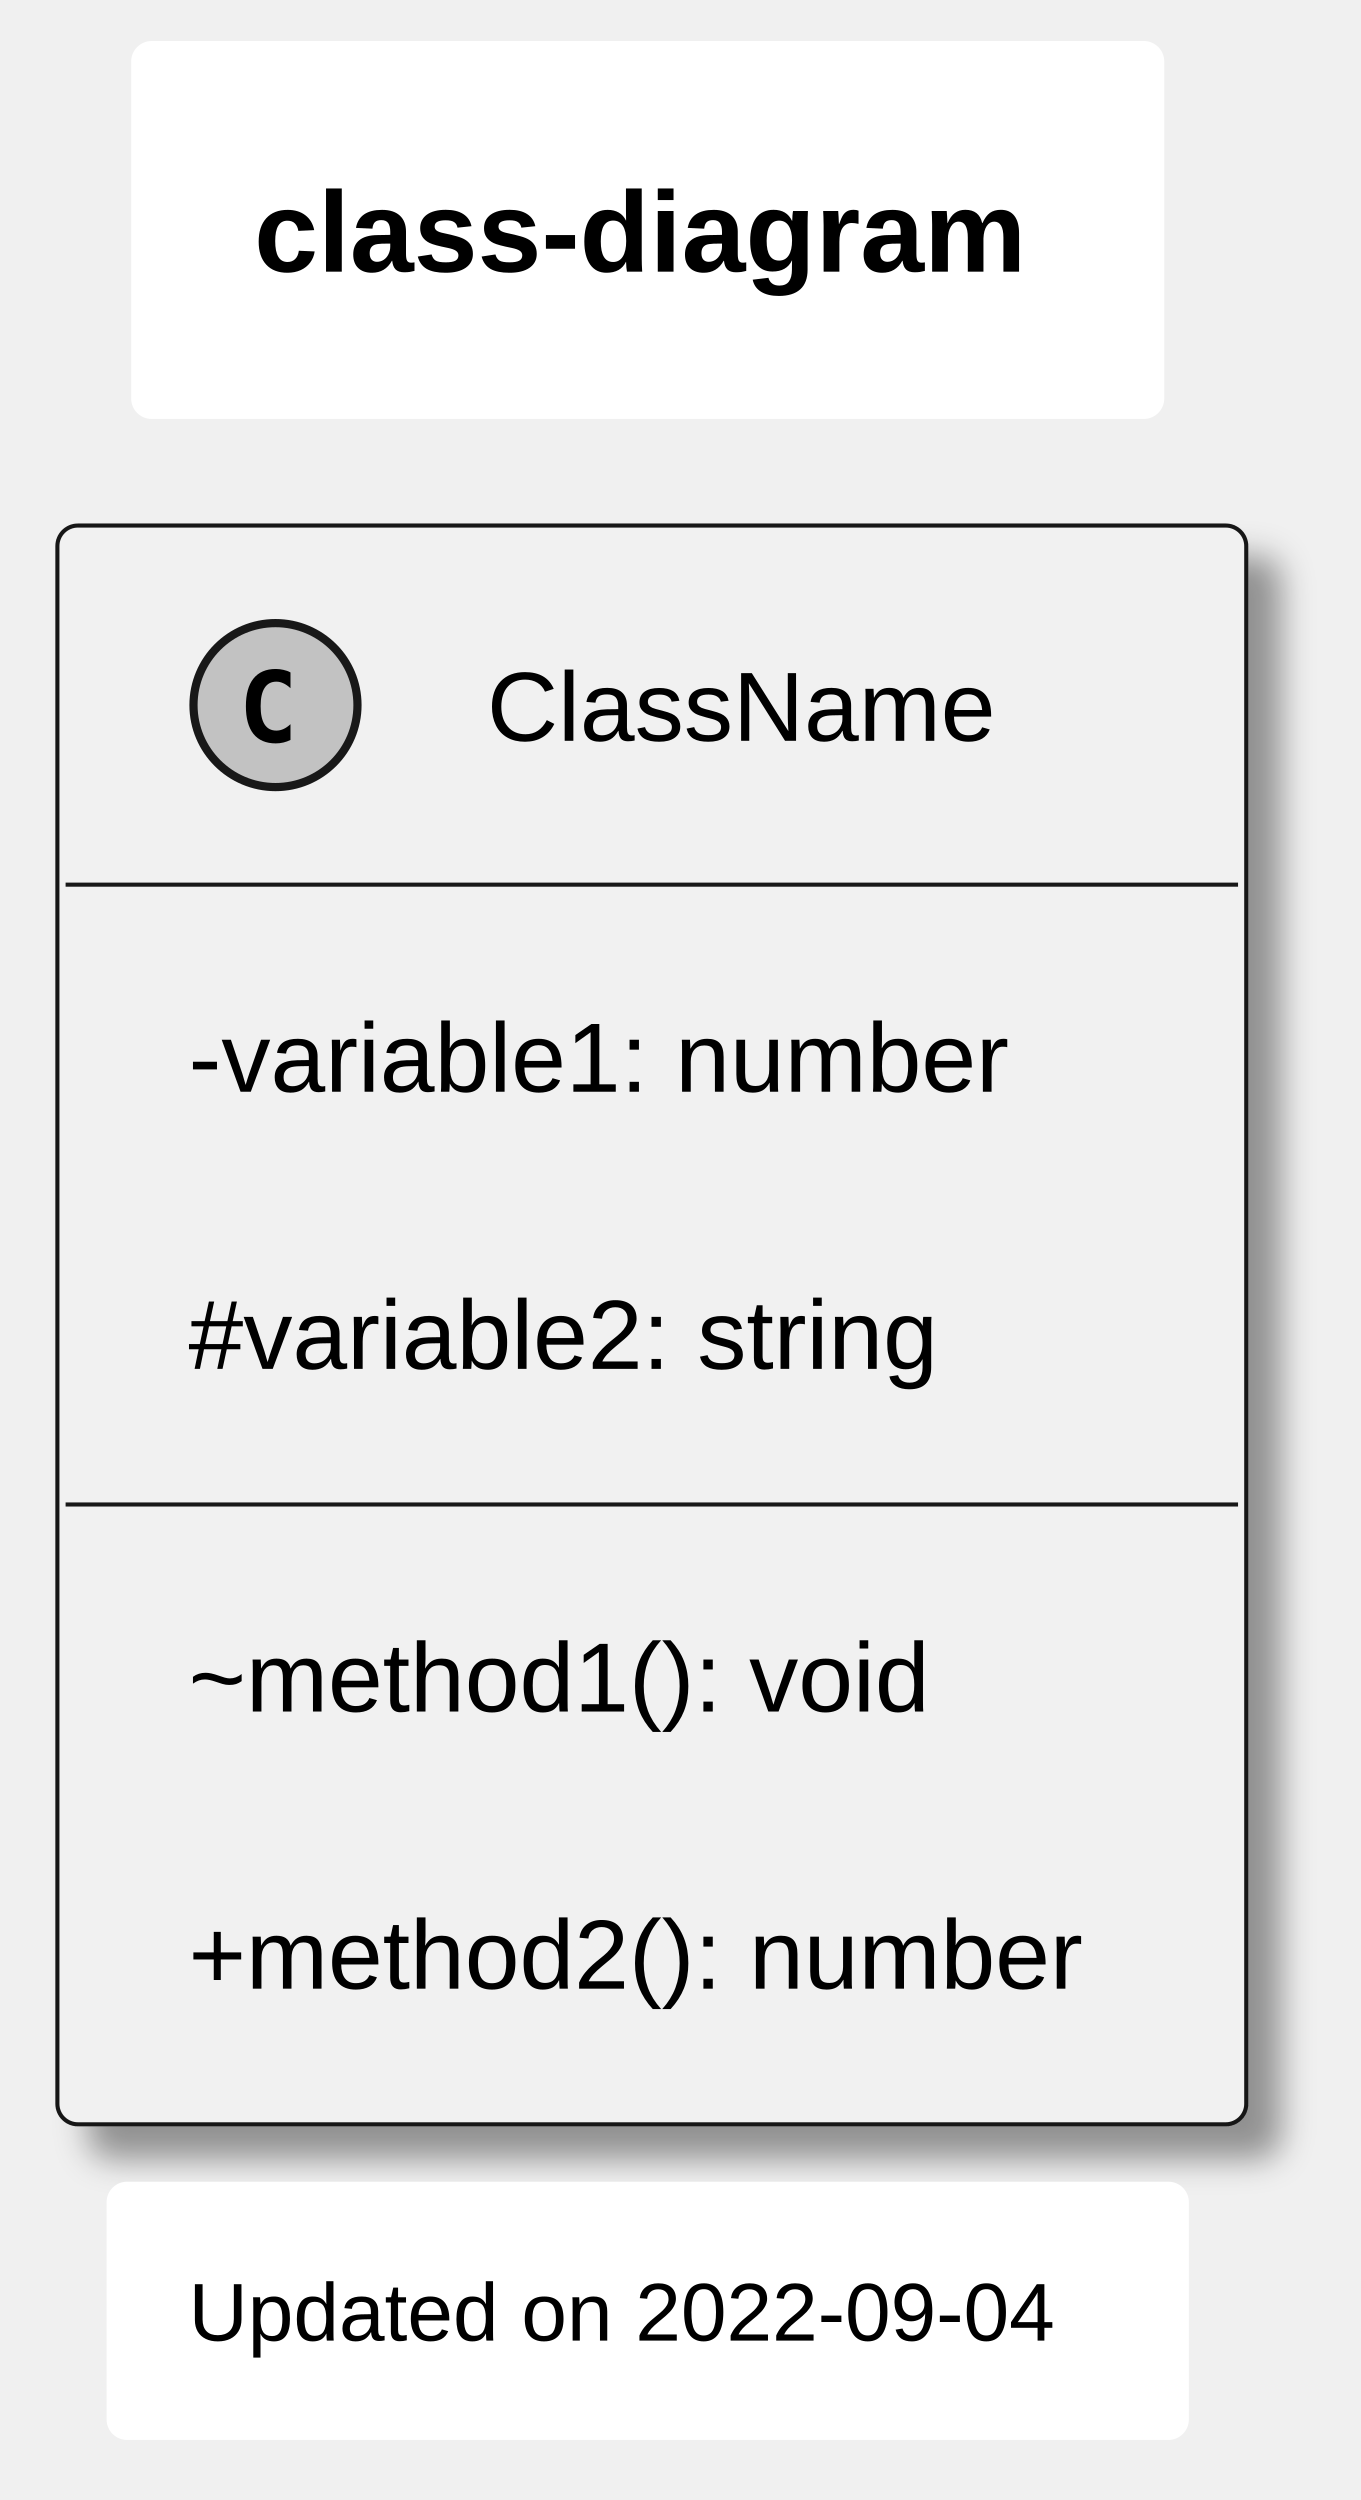
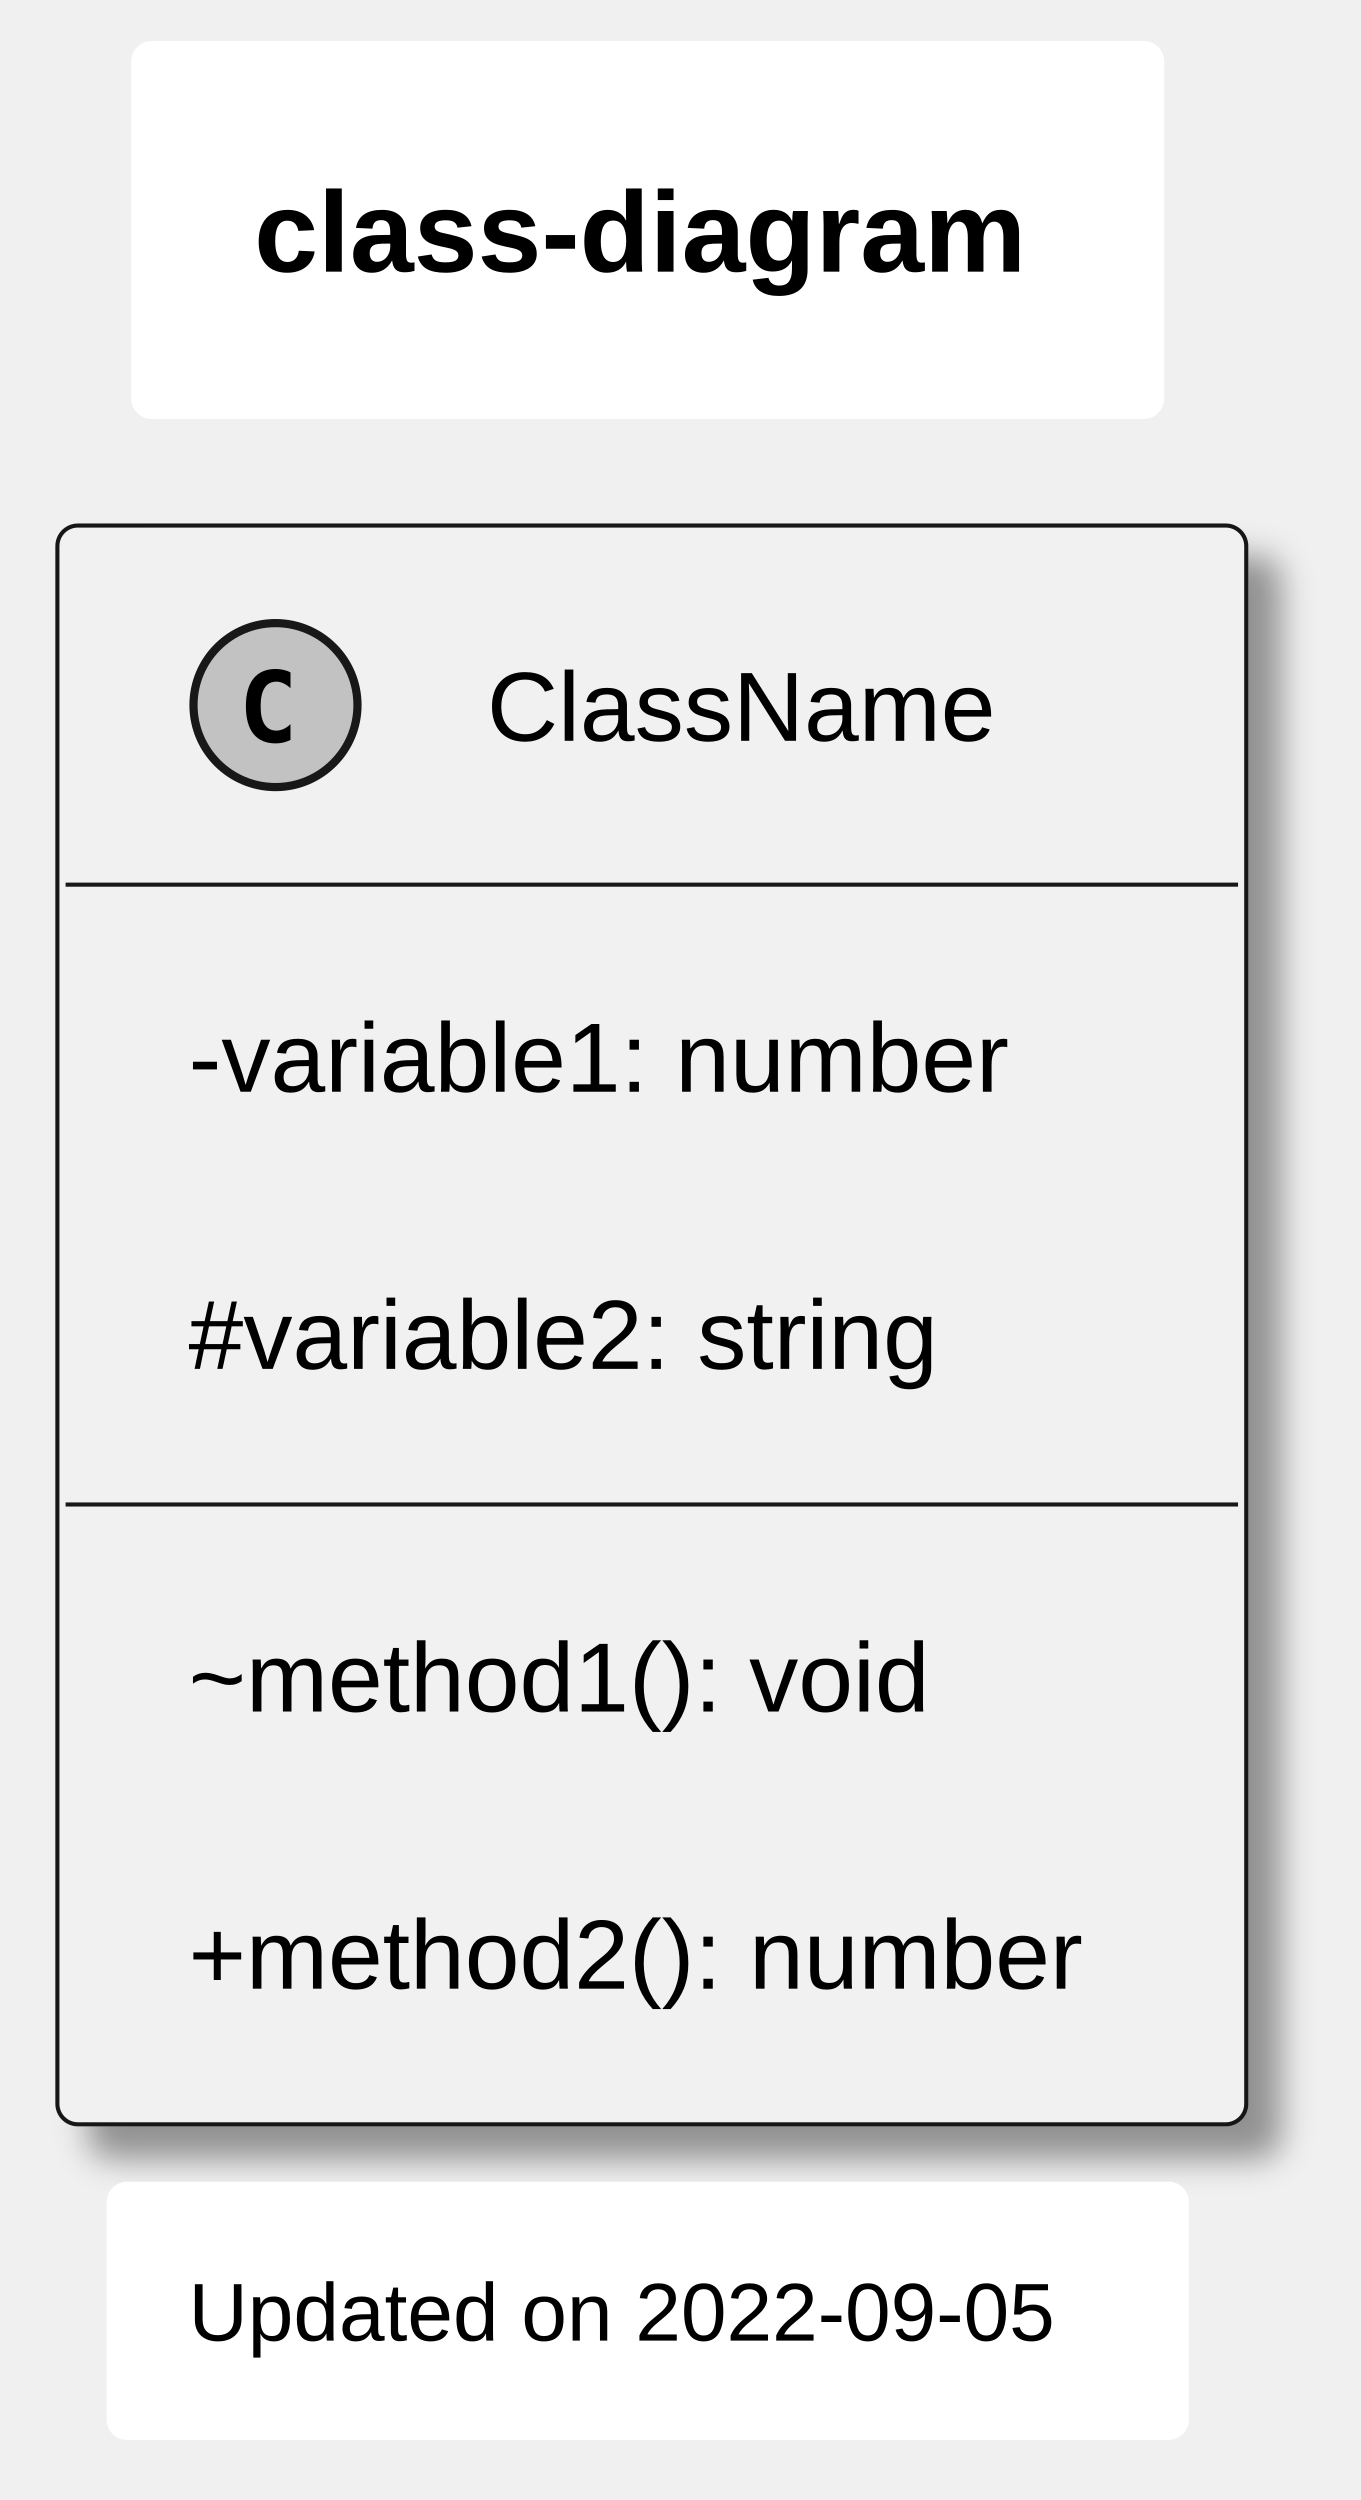
<svg xmlns="http://www.w3.org/2000/svg" contentStyleType="text/css" height="667.188px" preserveAspectRatio="none" style="width:363px;height:667px;background:#FFFFFF;" version="1.1" viewBox="0 0 363 667" width="363.125px" zoomAndPan="magnify">
  <defs>
-     <filter height="300%" id="f1gbf7vnahcmav" width="300%" x="-1" y="-1">
+     <filter height="300%" id="fw6lmwo09aimg" width="300%" x="-1" y="-1">
      <feGaussianBlur result="blurOut" stdDeviation="4.375" />
      <feColorMatrix in="blurOut" result="blurOut2" type="matrix" values="0 0 0 0 0 0 0 0 0 0 0 0 0 0 0 0 0 0 .4 0" />
      <feOffset dx="8.75" dy="8.75" in="blurOut2" result="blurOut3" />
      <feBlend in="SourceGraphic" in2="blurOut3" mode="normal" />
    </filter>
  </defs>
  <g>
    <rect fill="#FFFFFF" height="100.841" rx="5.469" ry="5.469" style="stroke:#00000000;stroke-width:2.188;" width="275.625" x="35" y="10.938" />
    <text fill="#000000" font-family="Arial" font-size="30.625" font-weight="bold" lengthAdjust="spacing" textLength="210" x="67.812" y="72.476">class-diagram</text>
    <g id="elem_ClassName">
-       <rect codeLine="4" fill="#F1F1F1" filter="url(#f1gbf7vnahcmav)" height="426.55" id="ClassName" rx="5.469" ry="5.469" style="stroke:#181818;stroke-width:1.094;" width="317.188" x="15.312" y="140.216" />
+       <rect codeLine="4" fill="#F1F1F1" filter="url(#fw6lmwo09aimg)" height="426.55" id="ClassName" rx="5.469" ry="5.469" style="stroke:#181818;stroke-width:1.094;" width="317.188" x="15.312" y="140.216" />
      <ellipse cx="73.5" cy="188.121" fill="#C2C2C2" rx="21.875" ry="21.875" style="stroke:#181818;stroke-width:2.188;" />
      <path d="M77.499,197.418 Q76.61,197.862 75.619,198.101 Q74.628,198.34 73.568,198.34 Q69.672,198.34 67.621,195.811 Q65.605,193.248 65.605,188.428 Q65.605,183.575 67.621,181.046 Q69.672,178.482 73.568,178.482 Q74.628,178.482 75.619,178.721 Q76.644,178.926 77.499,179.405 L77.499,183.609 Q76.542,182.72 75.619,182.31 Q74.696,181.866 73.739,181.866 Q71.654,181.866 70.595,183.541 Q69.535,185.181 69.535,188.428 Q69.535,191.641 70.595,193.282 Q71.654,194.923 73.739,194.923 Q74.696,194.923 75.619,194.512 Q76.542,194.102 77.499,193.214 L77.499,197.418 Z" fill="#000000" />
      <text fill="#000000" font-family="Arial" font-size="26.25" lengthAdjust="spacing" textLength="146.562" x="129.938" y="197.65">ClassName</text>
      <line style="stroke:#181818;stroke-width:1.094;" x1="17.5" x2="330.312" y1="236.026" y2="236.026" />
      <text fill="#000000" font-family="Arial" font-size="26.25" lengthAdjust="spacing" textLength="225.312" x="50.312" y="291.273">-variable1: number</text>
      <text fill="#000000" font-family="Arial" font-size="26.25" lengthAdjust="spacing" textLength="205.625" x="50.312" y="365.208">#variable2: string</text>
      <line style="stroke:#181818;stroke-width:1.094;" x1="17.5" x2="330.312" y1="401.396" y2="401.396" />
      <text fill="#000000" font-family="Arial" font-size="26.25" lengthAdjust="spacing" textLength="201.25" x="50.312" y="456.643">~method1(): void</text>
      <text fill="#000000" font-family="Arial" font-size="26.25" lengthAdjust="spacing" textLength="247.188" x="50.312" y="530.578">+method2(): number</text>
    </g>
    <rect fill="#FFFFFF" height="68.904" rx="5.469" ry="5.469" style="stroke:#00000000;stroke-width:2.188;" width="288.75" x="28.438" y="582.078" />
-     <text fill="#000000" font-family="Arial" font-size="21.875" lengthAdjust="spacing" textLength="245" x="50.312" y="624.471">Updated on 2022-09-04</text>
+     <text fill="#000000" font-family="Arial" font-size="21.875" lengthAdjust="spacing" textLength="245" x="50.312" y="624.471">Updated on 2022-09-05</text>
  </g>
</svg>
